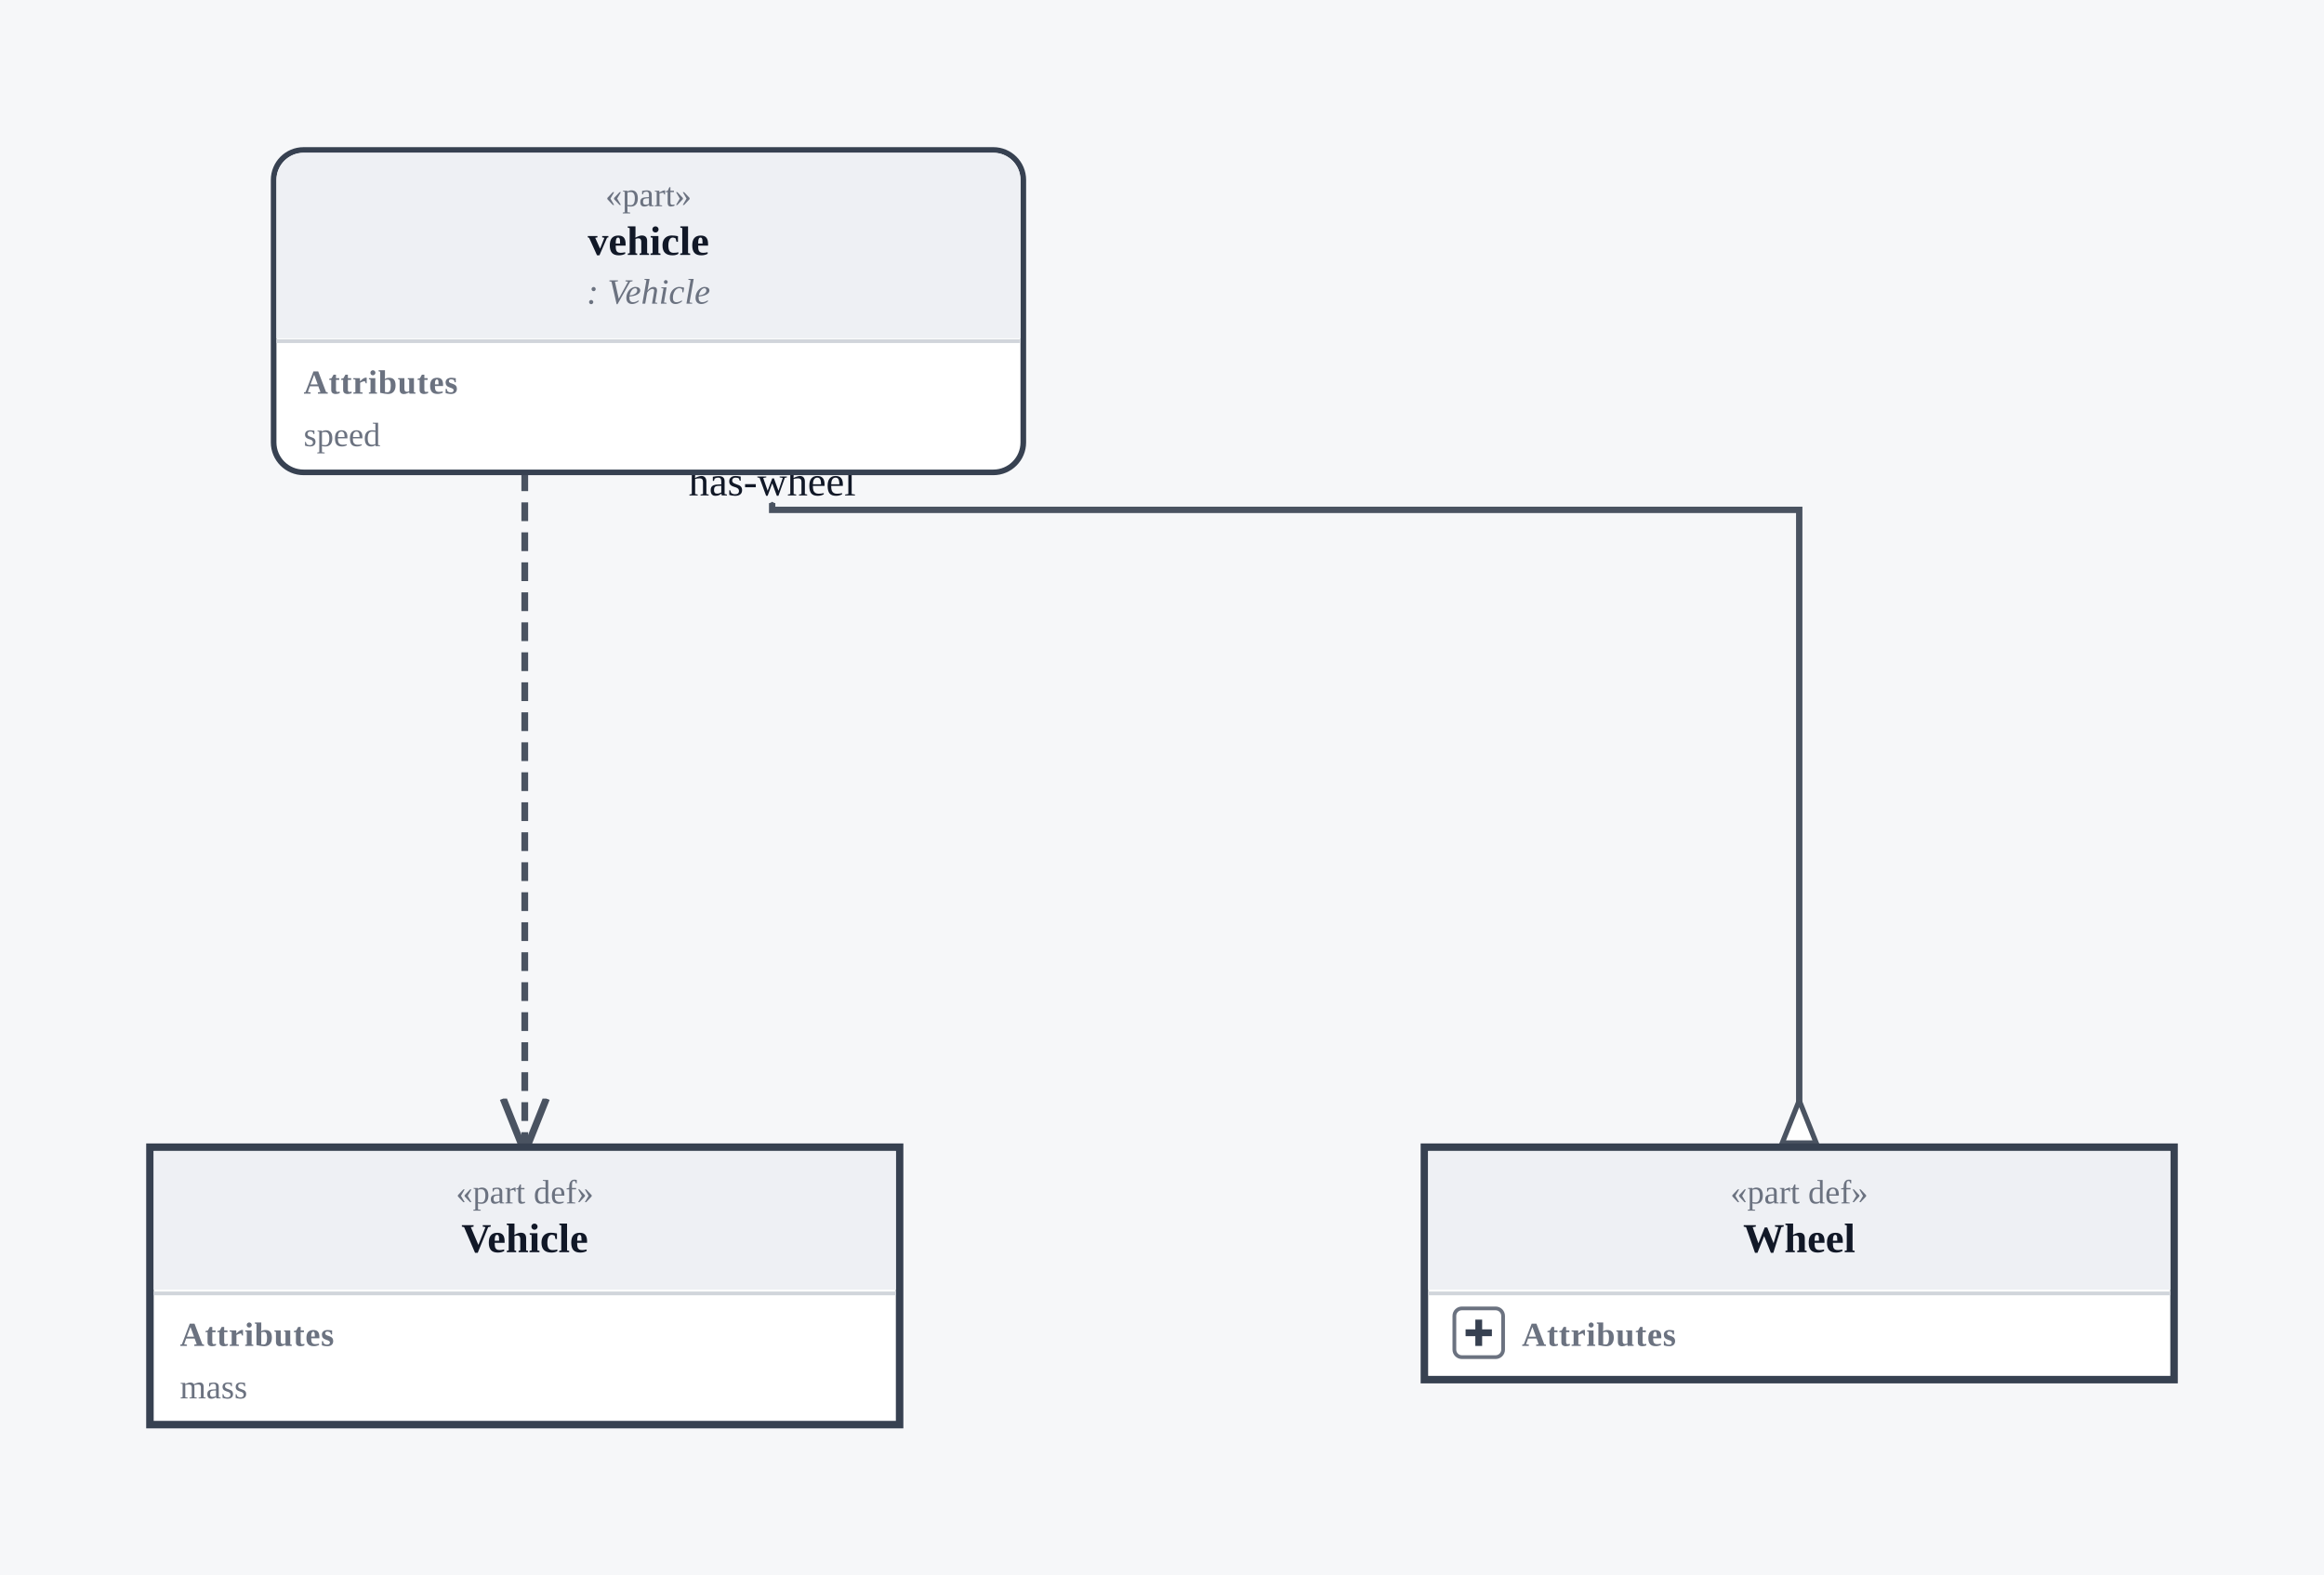
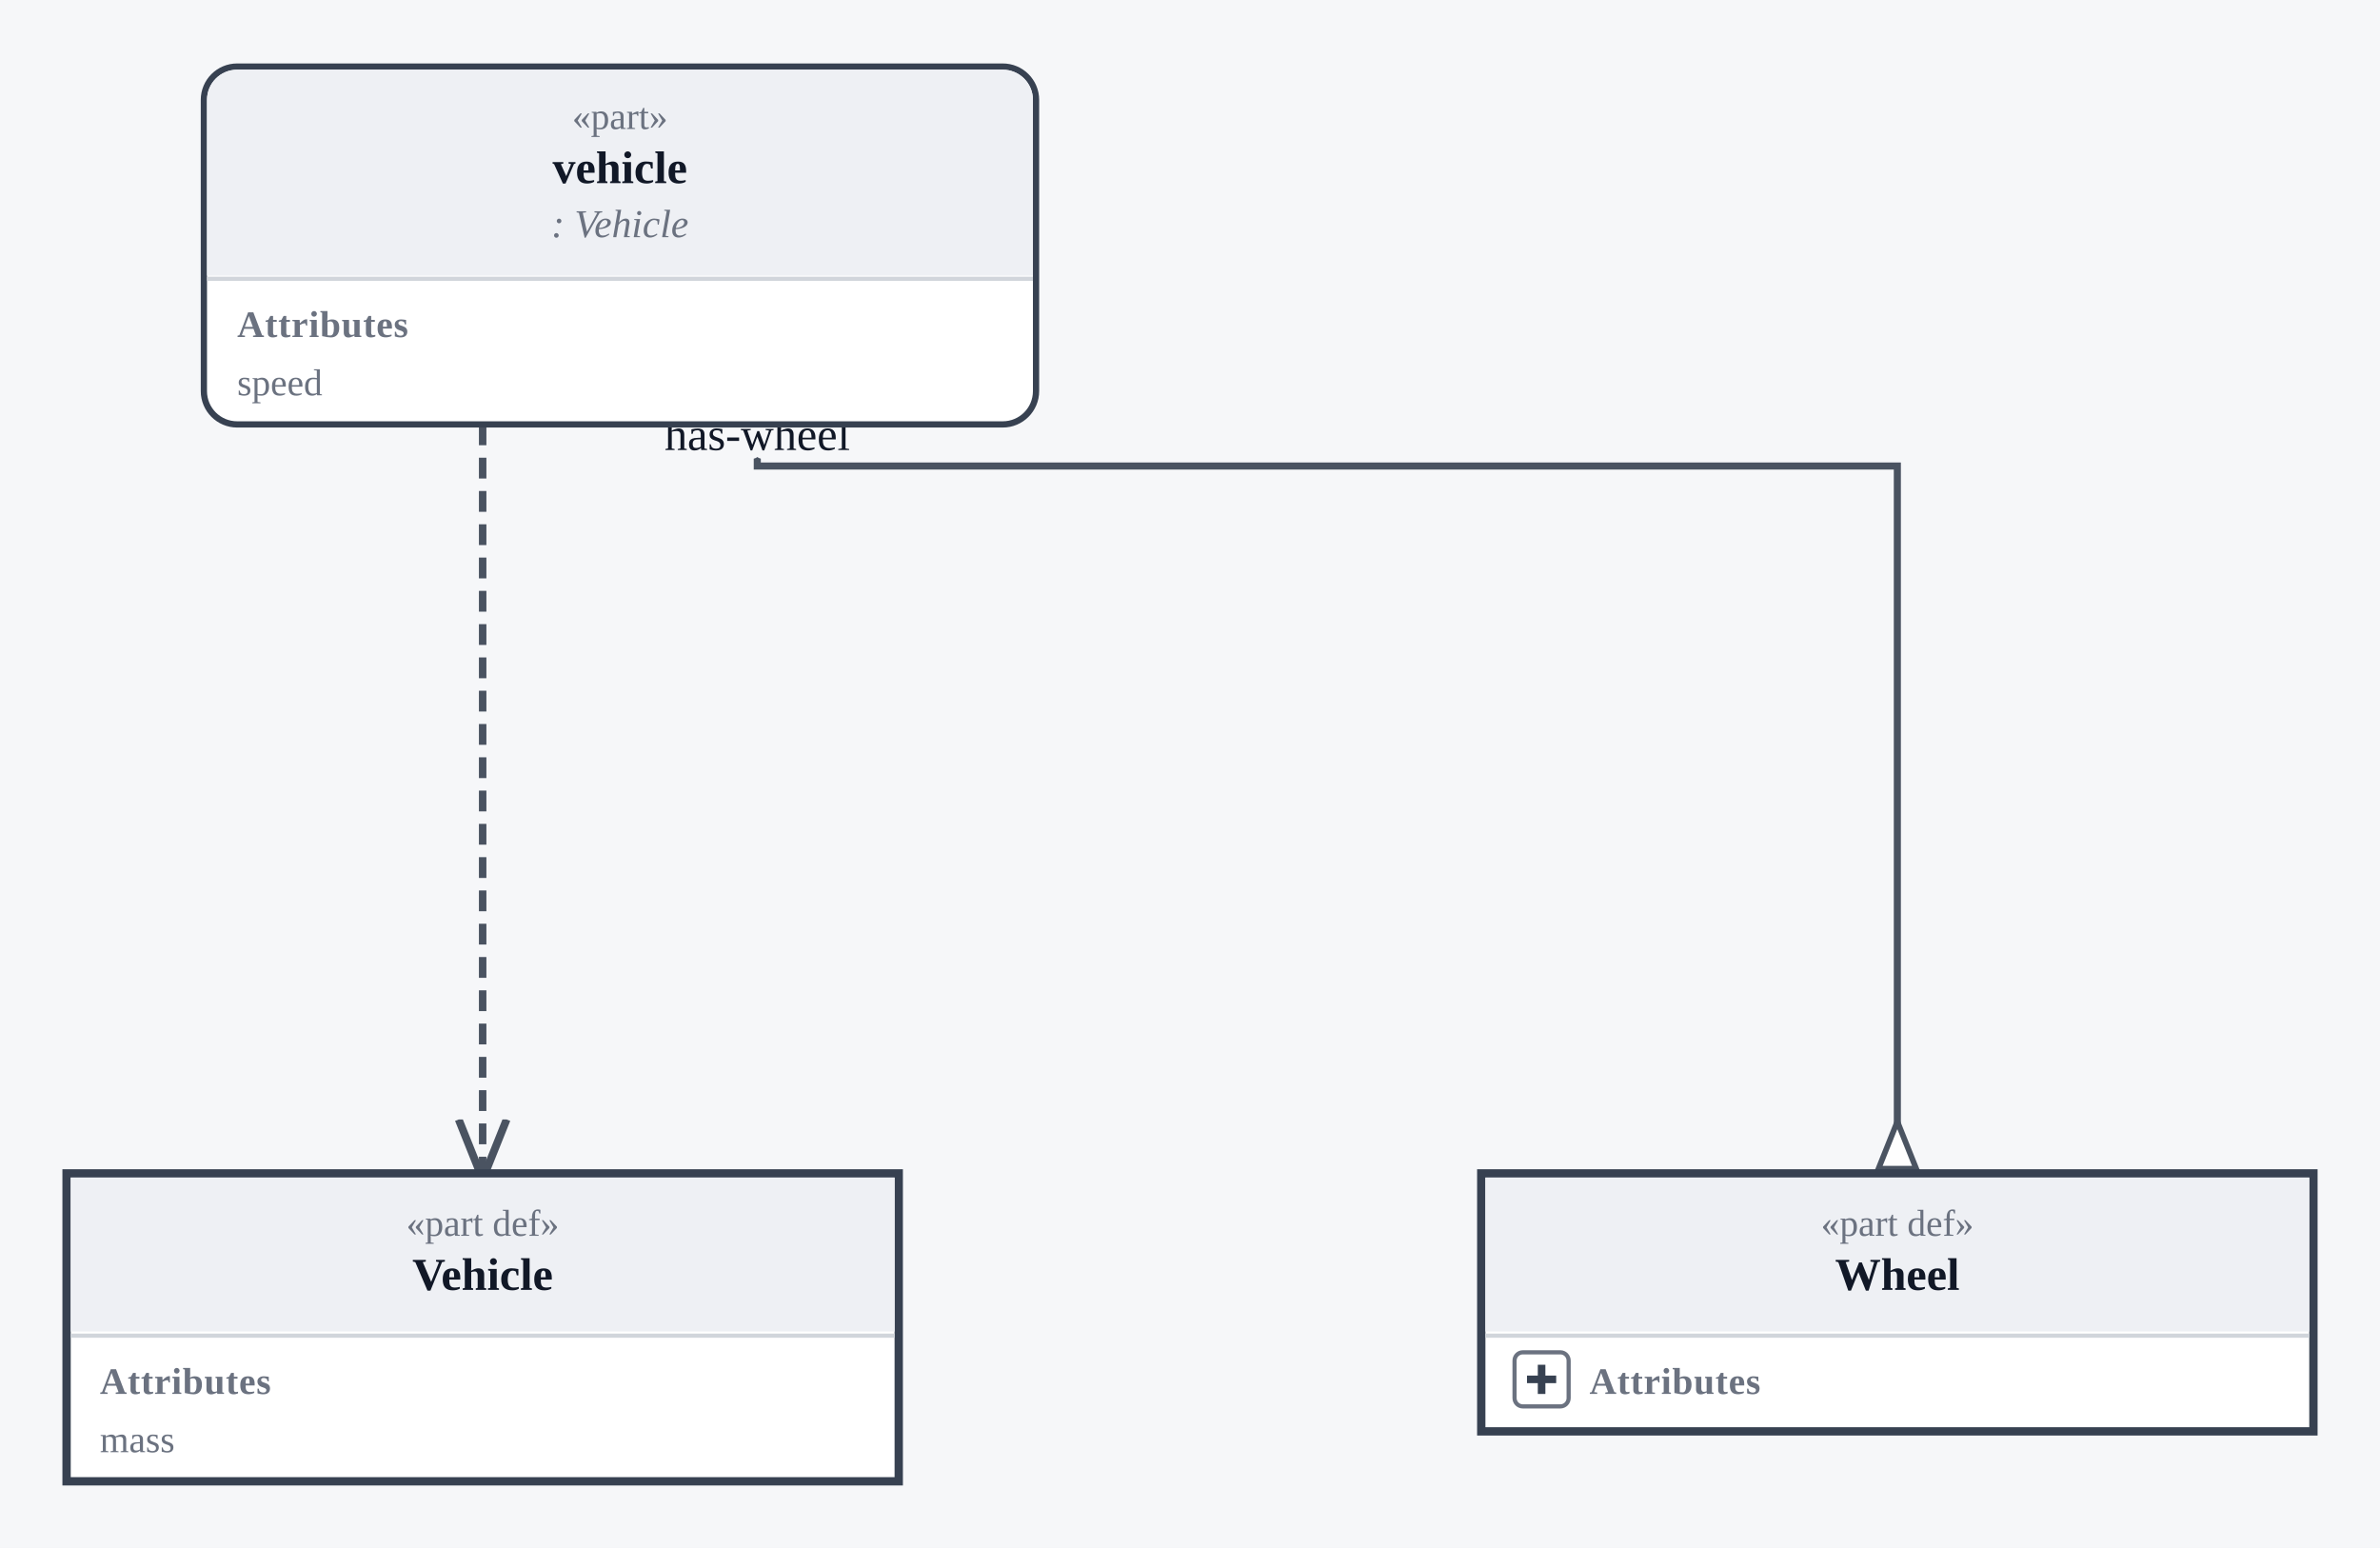
- <svg xmlns="http://www.w3.org/2000/svg" class="sysml-viz-svg" width="100%" height="100%" viewBox="60 60 620 420" role="img" aria-label="General" data-color-scheme="light" style="touch-action: none; cursor: grab;">
-   <rect class="viz-bg" width="1280" height="900" fill="#f6f7f9" />
+ <svg xmlns="http://www.w3.org/2000/svg" class="sysml-viz-svg" width="100%" height="100%" viewBox="84 84 572 372" role="img" aria-label="General" data-color-scheme="light" style="touch-action: none; cursor: grab;">
+   <rect class="viz-bg" x="84" y="84" width="572" height="372" fill="#f6f7f9" />
  <defs>
    <marker id="viz-arrow" markerWidth="10" markerHeight="10" refX="9" refY="3" orient="auto" markerUnits="strokeWidth">
      <path d="M0,0 L0,6 L9,3 z" fill="#374151" />
    </marker>
    <marker id="general-d3-arrow" viewBox="0 -5 10 10" refX="8" refY="0" markerWidth="5" markerHeight="5" orient="auto">
      <path d="M0,-4L10,0L0,4" style="fill: #374151;" />
    </marker>
    <marker id="general-d3-arrow-open" viewBox="0 -5 10 10" refX="9" refY="0" markerWidth="8" markerHeight="8" orient="auto">
      <path d="M0,-4L10,0L0,4" style="fill: none; stroke: #374151; stroke-width: 1.3;" />
    </marker>
    <marker id="general-d3-specializes" viewBox="0 -6 12 12" refX="11" refY="0" markerWidth="8" markerHeight="8" orient="auto">
      <path d="M0,0L10,-4L10,4Z" style="fill: #ffffff; stroke: #374151; stroke-width: 1.2;" />
    </marker>
    <marker id="general-d3-diamond" viewBox="0 -6 12 12" refX="2" refY="0" markerWidth="7" markerHeight="7" orient="auto">
      <path d="M0,0L5,-4L10,0L5,4Z" style="fill: #374151;" />
    </marker>
    <marker id="ibd-connection-dot" viewBox="-5 -5 10 10" refX="0" refY="0" markerWidth="5" markerHeight="5" orient="auto">
      <circle r="3" style="fill: #ffffff; stroke: #374151; stroke-width: 1.5;" />
    </marker>
    <marker id="ibd-flow-arrow" viewBox="0 -5 10 10" refX="10" refY="0" markerWidth="8" markerHeight="8" orient="auto">
      <path d="M0,-4L10,0L0,4Z" style="fill: #374151;" />
    </marker>
    <marker id="ibd-interface-arrow" viewBox="0 -5 10 10" refX="10" refY="0" markerWidth="8" markerHeight="8" orient="auto">
      <path d="M0,-4L10,0L0,4Z" style="fill: none; stroke: #374151; stroke-width: 1.5;" />
    </marker>
  </defs>
  <style class="sysml-node-chrome-style">.sysml-disclosure { cursor: pointer; outline: none; }
.sysml-disclosure .sysml-disclosure-box,
.sysml-disclosure .sysml-disclosure-glyph { pointer-events: none; }
.sysml-disclosure:hover .sysml-disclosure-target { fill: #e5e7eb !important; fill-opacity: 0.55; }
.sysml-disclosure:hover .sysml-disclosure-box { fill: #e5e7eb; stroke: #374151; }
.sysml-disclosure:focus-visible .sysml-disclosure-target { stroke: #2563eb; stroke-width: 2px; fill: #e5e7eb !important; fill-opacity: 0.35; }
.sysml-disclosure:focus-visible .sysml-disclosure-box { stroke: #2563eb; }
.sysml-compartment-label text { user-select: none; }
.viz-node text { user-select: none; }</style>
  <g class="viz-root">
    <g class="viz-edges">
      <path class="general-connector viz-edge viz-edge--typing" d="M200,186L200,366" data-connector-id="typed" data-source="P::vehicle" data-target="P::Vehicle" data-type="typing" data-edge-id="typed" data-base-stroke-width="1.8" stroke="#374151" style="fill: none; stroke: #374151; stroke-width: 1.8; opacity: 0.9; marker-end: url(#general-d3-arrow-open); stroke-dasharray: 5,3;" />
      <path class="viz-edge-hit-target" data-tooltip-kind="edge" data-tooltip-id="typed" d="M200,186L200,366" aria-label="Typing; From: vehicle; To: Vehicle; Source ID: P::vehicle; Target ID: P::Vehicle" style="fill: none; stroke: transparent; stroke-width: 12px; pointer-events: stroke;" />
      <path class="general-connector viz-edge viz-edge--specializes" d="M266,186L266,196L540,196L540,366" data-connector-id="has-wheel" data-source="P::vehicle" data-target="P::Wheel" data-type="specializes" data-edge-id="has-wheel" data-base-stroke-width="1.8" stroke="#374151" style="fill: none; stroke: #374151; stroke-width: 1.7px; opacity: 0.9; marker-end: url(#general-d3-specializes);" />
      <path class="viz-edge-hit-target" data-tooltip-kind="edge" data-tooltip-id="has-wheel" d="M266,186L266,196L540,196L540,366" aria-label="Specializes; Name: has-wheel; From: vehicle; To: Wheel; Source ID: P::vehicle; Target ID: P::Wheel" style="fill: none; stroke: transparent; stroke-width: 12px; pointer-events: stroke;" />
    </g>
    <g class="viz-edge-labels" style="pointer-events: none;">
      <text class="viz-edge-label viz-edge-label--specializes" data-connector-id="has-wheel" x="266" y="196" text-anchor="middle" dy="-0.35em" fill="#111827" font-size="11" paint-order="stroke fill" stroke="#f6f7f9" stroke-width="4" stroke-linejoin="round">has-wheel</text>
    </g>
    <g class="viz-nodes">
      <g class="general-node viz-node viz-node--definition" transform="translate(100,366)" data-node-id="P::Vehicle" data-element-name="Vehicle" data-bounds="100,366,200,74">
        <g class=" definition-node" transform="translate(0,0)" data-element-name="Vehicle">
          <rect width="200" height="74" rx="0" class="graph-node-background sysml-node-bg" data-original-stroke="#374151" data-original-width="2px" style="fill: #ffffff; stroke: #374151; stroke-width: 2px; stroke-dasharray: none;" />
          <path class="sysml-header-compartment" d="M1,1H199V38H1Z" style="fill: #eef0f4;" />
          <text class="sysml-node-stereotype" x="100" y="15" text-anchor="middle" style="font-size: 9px; fill: #6b7280;">«part def»</text>
          <g class="node-name-text viz-node-name">
            <text x="100" y="28" text-anchor="middle" style="font-size: 11px; font-weight: 600; fill: #111827;">Vehicle</text>
          </g>
          <line x1="1" y1="39" x2="199" y2="39" class="sysml-compartment-divider" style="stroke: #d1d5db; stroke-width: 1px;" />
          <g class="sysml-compartment-label" data-compartment-key="attributes">
            <text x="8" y="53" style="font-size: 9px; font-weight: 600; letter-spacing: 0.02em; fill: #6b7280; pointer-events: none;">Attributes</text>
          </g>
          <text class="sysml-compartment-item" x="8" y="67" style="font-size: 9px; fill: #6b7280;">mass</text>
        </g>
      </g>
      <g class="general-node viz-node viz-node--usage" transform="translate(133,100)" data-node-id="P::vehicle" data-element-name="vehicle" data-bounds="133,100,200,86">
        <g class=" usage-node" transform="translate(0,0)" data-element-name="vehicle">
          <rect width="200" height="86" rx="8" class="graph-node-background sysml-node-bg" data-original-stroke="#374151" data-original-width="1.5px" style="fill: #ffffff; stroke: #374151; stroke-width: 1.5px; stroke-dasharray: none;" />
          <path class="sysml-header-compartment" d="M8,0.75H192A7.25,7.25 0 0 1 199.25,8V50.25H0.75V8A7.25,7.25 0 0 1 8,0.75Z" style="fill: #eef0f4;" />
          <text class="sysml-node-stereotype" x="100" y="15" text-anchor="middle" style="font-size: 9px; fill: #6b7280;">«part»</text>
          <g class="node-name-text viz-node-name">
            <text x="100" y="28" text-anchor="middle" style="font-size: 11px; font-weight: 600; fill: #111827;">vehicle</text>
          </g>
          <text class="sysml-node-typing" x="100" y="41" text-anchor="middle" style="font-size: 9.5px; font-style: italic; fill: #6b7280;">: Vehicle</text>
          <line x1="0.75" y1="51" x2="199.25" y2="51" class="sysml-compartment-divider" style="stroke: #d1d5db; stroke-width: 1px;" />
          <g class="sysml-compartment-label" data-compartment-key="attributes">
            <text x="8" y="65" style="font-size: 9px; font-weight: 600; letter-spacing: 0.02em; fill: #6b7280; pointer-events: none;">Attributes</text>
          </g>
          <text class="sysml-compartment-item" x="8" y="79" style="font-size: 9px; fill: #6b7280;">speed</text>
        </g>
      </g>
      <g class="general-node viz-node viz-node--definition" transform="translate(440,366)" data-node-id="P::Wheel" data-element-name="Wheel" data-bounds="440,366,200,62">
        <g class=" definition-node" transform="translate(0,0)" data-element-name="Wheel">
          <rect width="200" height="62" rx="0" class="graph-node-background sysml-node-bg" data-original-stroke="#374151" data-original-width="2px" style="fill: #ffffff; stroke: #374151; stroke-width: 2px; stroke-dasharray: none;" />
          <path class="sysml-header-compartment" d="M1,1H199V38H1Z" style="fill: #eef0f4;" />
          <text class="sysml-node-stereotype" x="100" y="15" text-anchor="middle" style="font-size: 9px; fill: #6b7280;">«part def»</text>
          <g class="node-name-text viz-node-name">
            <text x="100" y="28" text-anchor="middle" style="font-size: 11px; font-weight: 600; fill: #111827;">Wheel</text>
          </g>
          <line x1="1" y1="39" x2="199" y2="39" class="sysml-compartment-divider" style="stroke: #d1d5db; stroke-width: 1px;" />
          <g class="sysml-compartment-label sysml-disclosure sysml-compartment-toggle" role="button" tabindex="0" aria-expanded="false" data-compartment-key="inherited-attributes" aria-label="Show Attributes of Wheel (2)">
            <rect class="sysml-disclosure-target" x="4" y="40" width="192" height="19" rx="3" style="fill: transparent; pointer-events: all;" />
            <rect class="sysml-disclosure-box" x="8" y="43" width="13" height="13" rx="2" style="fill: #ffffff; stroke: #6b7280; stroke-width: 1px;" />
            <path class="sysml-disclosure-glyph" d="M10.99,48.59h7.02v1.82h-7.02Z" style="fill: #374151;" />
            <path class="sysml-disclosure-glyph" d="M13.59,45.99v7.02h1.82v-7.02Z" style="fill: #374151;" />
            <text x="26" y="53" style="font-size: 9px; font-weight: 600; letter-spacing: 0.02em; fill: #6b7280; pointer-events: none;">Attributes</text>
          </g>
        </g>
      </g>
    </g>
  </g>
</svg>
